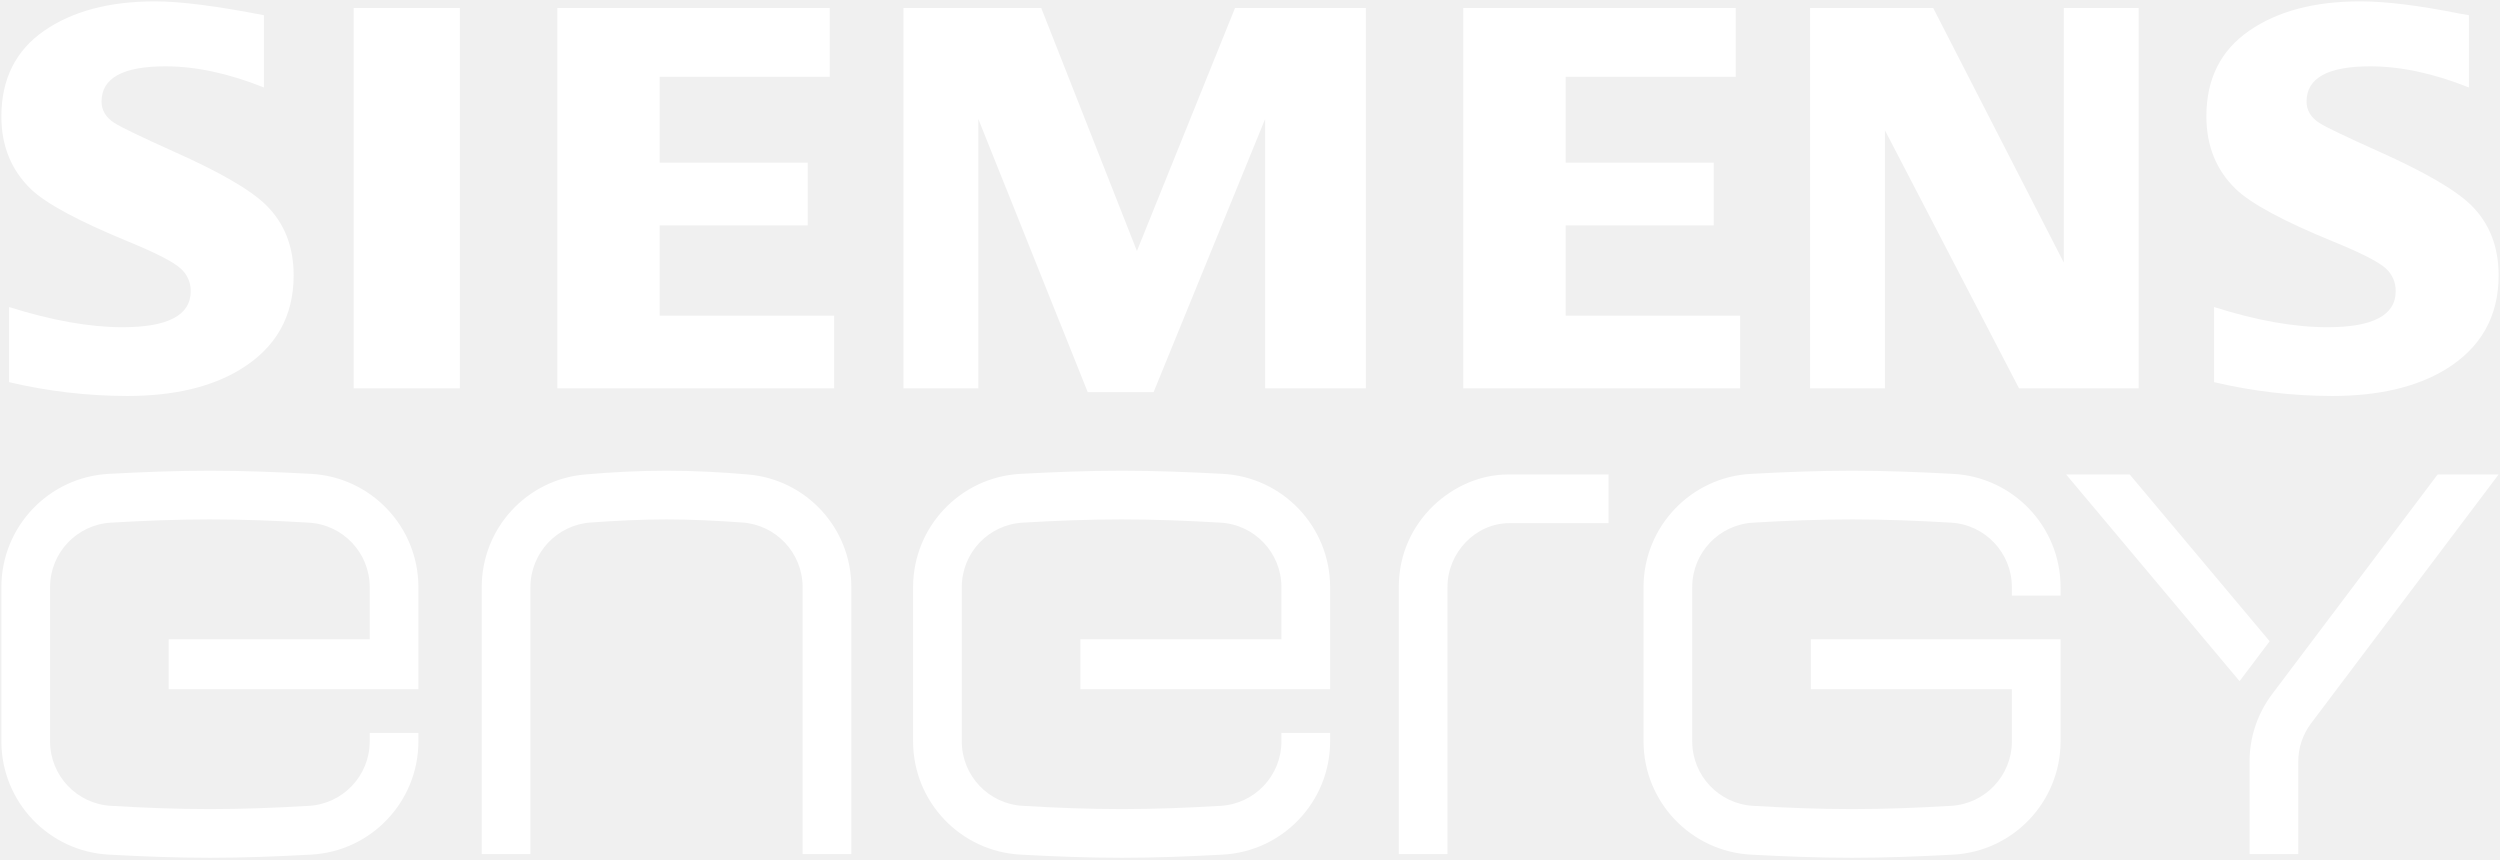
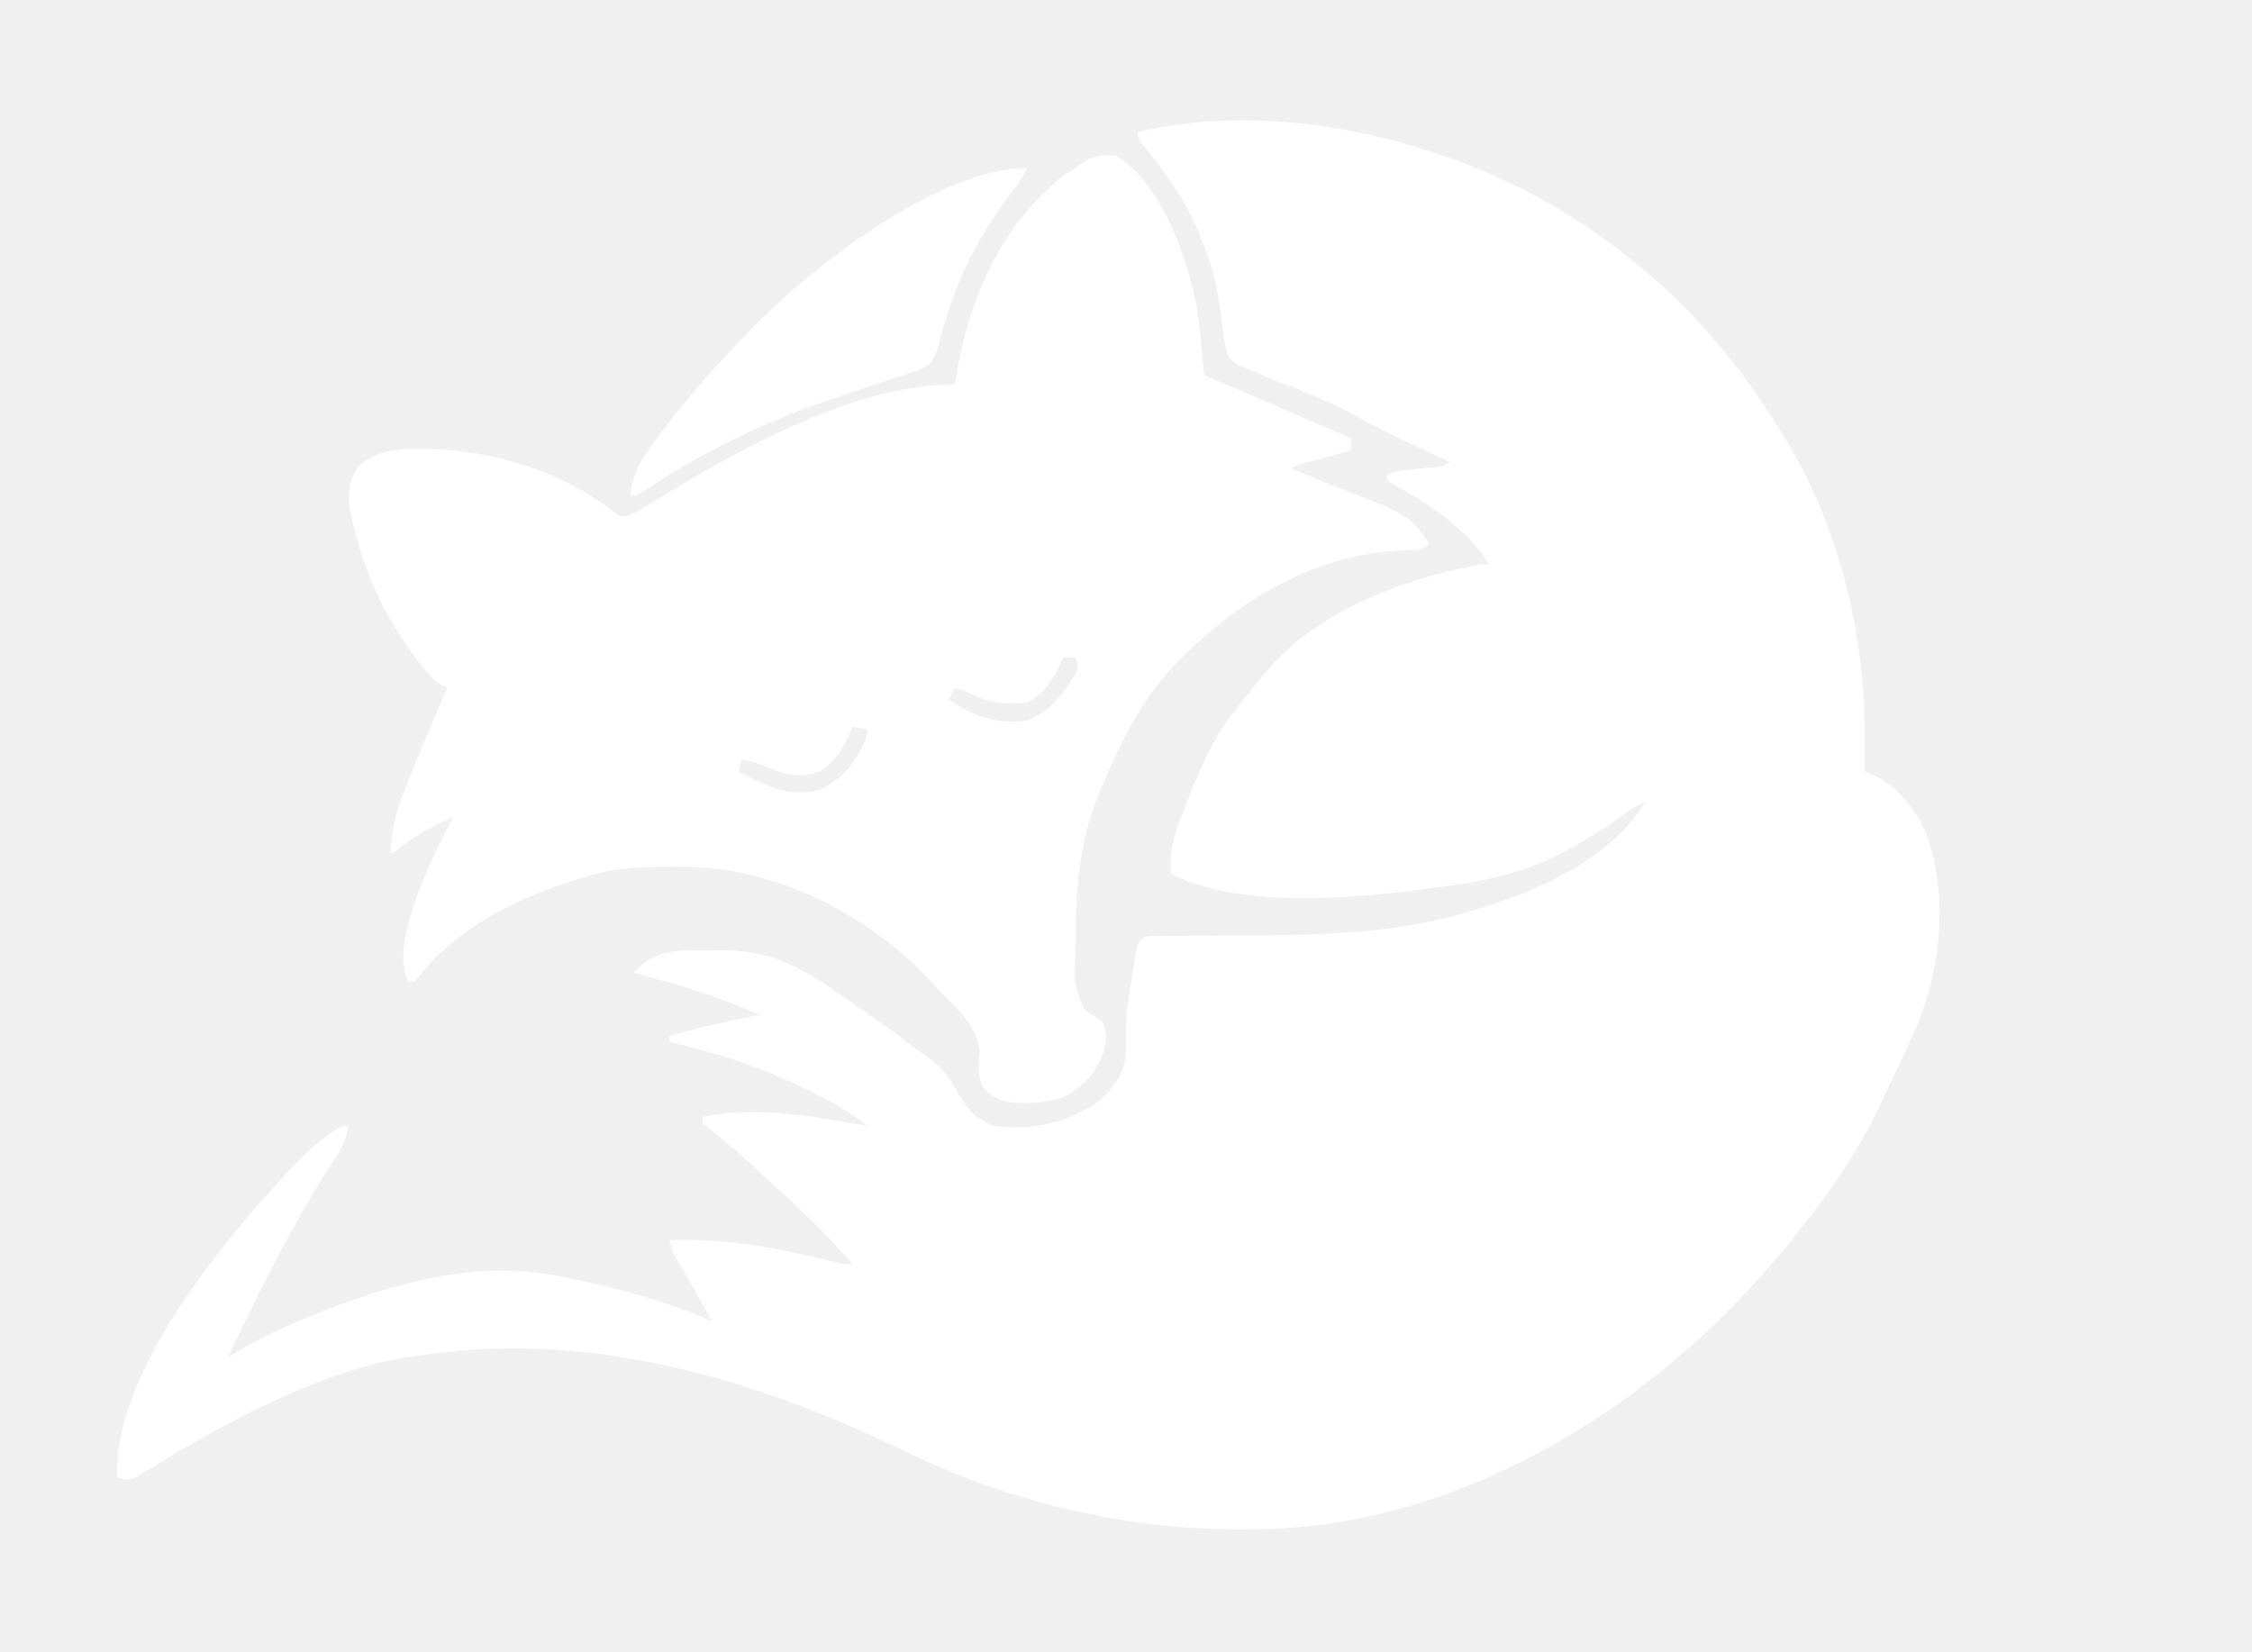
- <svg xmlns="http://www.w3.org/2000/svg" viewBox="0 0 1001.1 344.04">
-   <defs>
-     <style>.cls-1{fill:#fff;}</style>
-   </defs>
-   <g id="Energy">
-     <path class="cls-1" d="M299.604,190.006c-10.753-.945-21.744-1.514-32.699-1.514-11.041,0-21.946.569-32.699,1.512a45.25,45.25,0,0,0-41.301,44.988v107h19.5v-107a25.984,25.984,0,0,1,24.275-25.771c9.942-.692,20.02-1.229,30.225-1.229s20.282.538,30.224,1.229a25.984,25.984,0,0,1,24.276,25.771v107h19.5v-107A45.182,45.182,0,0,0,299.604,190.006Zm189.927-.264c-13.335-.708-26.802-1.25-40.396-1.25s-27.061.541-40.396,1.252A45.465,45.465,0,0,0,365.635,234.992v62a45.449,45.449,0,0,0,43.103,45.239c13.336.723,26.803,1.261,40.397,1.261s27.059-.542,40.397-1.261A45.451,45.451,0,0,0,532.635,296.992v-3.5h-19.5v3.5a25.865,25.865,0,0,1-24.403,25.703c-13.064.776-26.271,1.297-39.597,1.297s-26.53-.522-39.597-1.299A25.86,25.86,0,0,1,385.135,296.992v-62a25.863,25.863,0,0,1,24.403-25.701c13.067-.776,26.271-1.299,39.597-1.299s26.529.522,39.597,1.299A25.864,25.864,0,0,1,513.135,234.992v21h-80.5v20h100v-41A45.468,45.468,0,0,0,489.531,189.742Zm-365.085,0c-13.335-.708-26.802-1.25-40.396-1.25s-27.061.541-40.396,1.252A45.465,45.465,0,0,0,.55,234.992v62a45.449,45.449,0,0,0,43.103,45.239c13.336.723,26.803,1.261,40.397,1.261s27.059-.542,40.397-1.261A45.451,45.451,0,0,0,167.55,296.992v-3.5h-19.5v3.5a25.865,25.865,0,0,1-24.403,25.703c-13.064.776-26.271,1.297-39.597,1.297s-26.53-.522-39.597-1.299A25.86,25.86,0,0,1,20.05,296.992v-62a25.863,25.863,0,0,1,24.403-25.701c13.067-.776,26.271-1.299,39.597-1.299s26.529.522,39.597,1.299A25.864,25.864,0,0,1,148.05,234.992v21H67.55v20h100v-41A45.468,45.468,0,0,0,124.446,189.742Zm657.587.01c-13.338-.719-26.804-1.261-40.397-1.261s-27.061.537-40.397,1.261a45.449,45.449,0,0,0-43.103,45.239v62a45.465,45.465,0,0,0,43.104,45.248c13.334.711,26.802,1.252,40.396,1.252s27.06-.542,40.396-1.25A45.468,45.468,0,0,0,825.135,296.992v-41h-100v20h80.5v21a25.864,25.864,0,0,1-24.403,25.701c-13.067.776-26.271,1.299-39.597,1.299s-26.529-.523-39.597-1.299A25.863,25.863,0,0,1,677.635,296.992v-62a25.86,25.86,0,0,1,24.403-25.701c13.067-.778,26.271-1.299,39.597-1.299s26.532.521,39.597,1.297A25.865,25.865,0,0,1,805.635,234.992v3.5h19.5v-3.5A45.451,45.451,0,0,0,782.032,189.753ZM560.135,234.992v107h19.5v-107c0-13.673,11.226-25.5,24.772-25.5H644.135V189.984s-29.683.02-40.402.02C582.488,190.004,560.135,208.423,560.135,234.992Zm440.415-45H976.134L909.886,277.906a44.8,44.8,0,0,0-9.067,27.086v37h19.5v-37a25.384,25.384,0,0,1,5.146-15.358Zm-147.734,0H827.361l69.456,82.774,12.044-15.983Z" />
-   </g>
-   <g id="SIEMENS">
-     <path class="cls-1" d="M264.166,90.256h59.282V65.13H264.166V30.741H332.271V3.195H223.166V155.492H334.026V126.397H264.166Zm191.105,10.25-38.319-97.311h-55.156V155.492h29.972V47.662l43.804,109.376h26.369l44.664-109.376V155.492h40.334V3.195H494.551ZM69.493,60.66Q50.135,51.945,45.829,49.254q-5.167-3.333-5.165-8.602,0-14.101,25.621-14.091,18.195,0,39.403,8.469V6.097Q77.173.545,62.104.548q-27.336,0-44.342,11.723Q.554,24.101.55,46.693q0,17.539,11.818,29.043,9.119,8.719,39.19,21.081,16.756,6.889,20.836,10.764a11.778,11.778,0,0,1,3.977,9.032q0,14.417-27.291,14.42-19.766,0-45.444-8.082v30.077a207.294,207.294,0,0,0,47.234,5.541q27.762,0,45.198-10.535,21.516-13.009,21.521-37.761,0-17.221-10.978-28.084Q97.366,73.036,69.493,60.66ZM141.613,155.492h42.539V3.195H141.613ZM626.965,90.256h59.28V65.13H626.965V30.741h68.099V3.195H585.961V155.492h110.869V126.397H626.965Zm362.604-8.066q-9.327-9.153-37.005-21.529-19.683-8.816-23.778-11.406-5.155-3.333-5.147-8.602,0-14.101,25.503-14.091,18.291,0,39.508,8.469V6.097l-3.761-.653Q960.463.541,945.079.548q-27.338,0-44.344,11.723Q883.509,24.101,883.526,46.59q0,17.742,11.807,29.146,9.202,8.825,39.199,21.081,16.856,6.889,20.945,10.764a11.971,11.971,0,0,1,3.854,9.032q0,14.417-27.282,14.42-19.998,0-45.452-8.082v30.077a207.197,207.197,0,0,0,47.246,5.541q27.757,0,45.301-10.535,21.407-13.009,21.406-37.761Q1000.55,93.053,989.569,82.189Zm-163.137,22.957L774.125,3.195H724.821V155.492h29.976V52.169L808.493,155.492h47.903V3.195H826.433Z" />
-   </g>
+ <svg xmlns="http://www.w3.org/2000/svg" version="1.1" width="750" height="550">
+   <path d="M0 0 C0.848 0.283 1.697 0.567 2.571 0.858 C28.887 9.84 52.269 23.571 73 42 C73.991 42.869 74.983 43.738 76.004 44.633 C81.434 49.464 86.348 54.427 91 60 C92.212 61.363 92.212 61.363 93.449 62.754 C101.235 71.567 107.727 81.067 114 91 C114.566 91.882 114.566 91.882 115.144 92.783 C134.048 122.519 143.352 160.089 143.062 195.125 C143.058 196.177 143.053 197.229 143.049 198.312 C143.037 200.875 143.021 203.437 143 206 C143.782 206.298 144.563 206.596 145.369 206.903 C153.289 210.205 159.502 217.995 163.051 225.625 C170.992 245.494 168.644 270.86 160.54 290.29 C159.711 292.201 158.861 294.102 158 296 C157.694 296.677 157.388 297.354 157.073 298.051 C155.107 302.364 153.075 306.643 151.006 310.908 C150.051 312.894 149.124 314.892 148.203 316.895 C140.189 333.991 129.032 349.509 117 364 C116.545 364.557 116.09 365.113 115.621 365.687 C76.902 412.932 18.903 450.951 -42.868 457.378 C-88.233 461.577 -135.035 452.505 -175.976 432.63 C-228.01 407.382 -283.913 391.182 -342 401 C-342.7 401.113 -343.4 401.225 -344.121 401.341 C-372.859 406.256 -404.114 423.482 -428.557 438.482 C-429.351 438.96 -430.146 439.438 -430.965 439.93 C-431.995 440.568 -431.995 440.568 -433.047 441.218 C-435.441 442.176 -436.614 441.859 -439 441 C-440.164 406.718 -405.298 364.442 -383.17 340.359 C-377.431 334.226 -371.459 328.004 -364 324 C-363.34 324 -362.68 324 -362 324 C-362.567 327.724 -363.556 330.289 -365.59 333.449 C-366.388 334.708 -366.388 334.708 -367.202 335.991 C-368.061 337.326 -368.061 337.326 -368.938 338.688 C-381.56 358.695 -392.03 379.576 -402 401 C-401.077 400.443 -400.154 399.886 -399.203 399.312 C-388.542 393.02 -377.617 388.244 -366 384 C-364.705 383.524 -364.705 383.524 -363.384 383.038 C-340.415 374.699 -316.362 369.079 -292 374 C-291.16 374.163 -290.319 374.325 -289.453 374.493 C-272.716 377.76 -256.698 382.295 -241 389 C-244.703 382.109 -248.541 375.328 -252.582 368.629 C-253.811 366.35 -254.54 364.527 -255 362 C-235.819 361.38 -217.982 364.833 -199.426 369.481 C-196.925 370.105 -196.925 370.105 -194 370 C-204.784 358.209 -204.784 358.209 -216.414 347.27 C-219.66 344.421 -222.792 341.458 -225.938 338.5 C-231.13 333.627 -236.459 329.077 -242.086 324.707 C-242.718 324.144 -243.349 323.58 -244 323 C-244 322.34 -244 321.68 -244 321 C-226.831 317.069 -206.13 321.007 -189 324 C-195.713 319.015 -202.492 314.973 -210.062 311.438 C-211.065 310.965 -212.068 310.492 -213.102 310.006 C-226.694 303.704 -240.417 299.337 -255 296 C-255 295.34 -255 294.68 -255 294 C-245.058 291.222 -235.147 288.9 -225 287 C-238.608 280.842 -252.57 276.787 -267 273 C-261.416 267.204 -257.113 265.865 -249.176 265.566 C-246.555 265.549 -243.934 265.548 -241.312 265.562 C-240.014 265.543 -238.715 265.523 -237.377 265.502 C-222.566 265.509 -212.63 270.278 -200.688 278.562 C-199.495 279.375 -198.302 280.186 -197.108 280.997 C-189.598 286.117 -182.154 291.334 -174.902 296.816 C-173.129 298.151 -171.333 299.458 -169.504 300.715 C-164.566 304.131 -161.869 307.756 -159 313 C-155.962 318.343 -152.825 321.89 -147 324 C-134.571 325.603 -122.748 323.107 -112.422 316.02 C-107.612 312.009 -104.076 307.295 -103.125 301 C-103 298.331 -103.035 295.737 -103.109 293.059 C-103.116 286.968 -102.109 281.06 -101.125 275.062 C-100.864 273.36 -100.864 273.36 -100.598 271.623 C-100.337 270.002 -100.337 270.002 -100.07 268.348 C-99.835 266.878 -99.835 266.878 -99.594 265.379 C-99 263 -99 263 -97 261 C-94.594 260.742 -94.594 260.742 -91.526 260.729 C-90.375 260.719 -89.224 260.708 -88.039 260.698 C-86.781 260.696 -85.523 260.694 -84.227 260.691 C-82.227 260.673 -80.227 260.654 -78.228 260.634 C-73.316 260.589 -68.404 260.566 -63.492 260.544 C-39.303 260.423 -14.777 260.082 8.625 253.312 C9.87 252.965 11.115 252.618 12.398 252.26 C33.405 246.201 58.134 235.494 70 216 C66.442 217.614 63.469 219.771 60.312 222.062 C55.24 225.64 50.031 228.814 44.562 231.75 C43.92 232.102 43.278 232.454 42.616 232.817 C31.026 238.897 18.885 242.014 6 243.812 C4.904 243.97 4.904 243.97 3.786 244.131 C-21.92 247.774 -64.35 252.471 -88 240 C-88.847 231.152 -85.791 223.879 -82.562 215.812 C-82.29 215.12 -82.018 214.428 -81.737 213.715 C-77.801 203.737 -73.659 194.492 -67 186 C-65.967 184.637 -65.967 184.637 -64.914 183.246 C-62.996 180.78 -61.014 178.387 -59 176 C-58.484 175.339 -57.969 174.677 -57.438 173.996 C-40.176 152.636 -11.189 141.926 15 137 C15.99 137 16.98 137 18 137 C10.733 125.233 -2.408 116.501 -14.41 110.051 C-15.197 109.531 -15.197 109.531 -16 109 C-16 108.34 -16 107.68 -16 107 C-13.507 106.169 -11.596 105.769 -9.023 105.5 C-8.271 105.418 -7.518 105.335 -6.742 105.25 C-5.156 105.083 -3.57 104.916 -1.984 104.75 C1.824 104.663 1.824 104.663 5 103 C4.392 102.714 3.785 102.428 3.158 102.133 C-17.112 92.57 -17.112 92.57 -26.688 87.312 C-35.064 82.745 -43.828 79.363 -52.704 75.902 C-56.037 74.592 -59.337 73.235 -62.625 71.812 C-63.628 71.386 -64.631 70.959 -65.664 70.52 C-68.69 68.551 -69.112 67.498 -70 64 C-70.554 60.657 -70.966 57.301 -71.375 53.938 C-72.449 45.893 -73.918 38.547 -77 31 C-77.63 29.329 -77.63 29.329 -78.273 27.625 C-82.926 15.904 -89.828 6.433 -97.785 -3.293 C-99 -5 -99 -5 -99 -7 C-66.762 -14.715 -31.061 -10.42 0 0 Z " fill="#ffffff" transform="translate(478,51)" />
+   <path d="M0 0 C15.14 9.91 22.784 32.37 26.41 49.34 C27.673 57.179 28.33 65.092 29 73 C29.643 73.264 30.286 73.529 30.948 73.802 C40.763 77.863 50.505 82.089 60.25 86.312 C61.978 87.061 63.706 87.809 65.434 88.557 C69.623 90.37 73.812 92.185 78 94 C78 95.32 78 96.64 78 98 C77.465 98.146 76.93 98.292 76.379 98.443 C73.961 99.106 71.543 99.772 69.125 100.438 C68.283 100.668 67.441 100.898 66.574 101.135 C65.366 101.468 65.366 101.468 64.133 101.809 C63.389 102.013 62.646 102.217 61.879 102.427 C59.936 102.962 59.936 102.962 58 104 C63.825 106.451 69.652 108.872 75.551 111.142 C97.274 119.583 97.274 119.583 104 129 C101.138 131.862 99.071 131.236 95.062 131.312 C64.519 132.589 37.751 149.439 17.439 171.375 C9.089 180.807 3.088 191.535 -2 203 C-2.474 204.068 -2.474 204.068 -2.958 205.157 C-3.917 207.364 -4.84 209.584 -5.75 211.812 C-6.154 212.768 -6.154 212.768 -6.567 213.743 C-12.17 228.073 -13.747 243.305 -13.741 258.566 C-13.75 261.292 -13.824 264.013 -13.898 266.738 C-14.279 275.651 -14.279 275.651 -11.201 283.717 C-9.211 285.441 -7.281 286.707 -5 288 C-3.484 291.032 -3.483 293.723 -4 297 C-6.456 304.265 -10.196 309.358 -17 313 C-21.436 314.79 -25.227 315.297 -30 315.312 C-31.176 315.329 -32.351 315.346 -33.562 315.363 C-38.502 314.841 -41.72 313.581 -44.879 309.68 C-46.535 305.722 -46.028 302.339 -45.715 298.133 C-46.499 289.517 -53.957 283.363 -59.629 277.438 C-60.82 276.189 -61.99 274.92 -63.156 273.648 C-82.931 252.733 -112.736 237.554 -141.707 236.699 C-144.075 236.68 -146.444 236.676 -148.812 236.688 C-150.054 236.693 -151.296 236.699 -152.575 236.705 C-161.143 236.818 -168.806 237.349 -177 240 C-177.644 240.199 -178.287 240.397 -178.951 240.602 C-198.874 246.809 -218.538 256.022 -231.875 272.5 C-232.576 273.325 -233.278 274.15 -234 275 C-234.66 275 -235.32 275 -236 275 C-239.916 267.167 -236.225 255.749 -233.702 247.993 C-230.302 238.343 -225.725 229.058 -221 220 C-227.649 223.125 -233.842 226.27 -239.574 230.898 C-241 232 -241 232 -242 232 C-241.588 225.382 -240.543 219.668 -238.125 213.5 C-237.829 212.72 -237.533 211.939 -237.228 211.135 C-232.798 199.633 -227.878 188.318 -223 177 C-223.609 176.726 -224.218 176.451 -224.845 176.168 C-228.054 174.428 -229.991 171.714 -232.188 168.875 C-232.667 168.258 -233.146 167.642 -233.639 167.006 C-243.762 153.633 -250.542 138.941 -254.375 122.625 C-254.555 121.876 -254.735 121.126 -254.921 120.354 C-256.255 114.233 -256.395 109.267 -253 103.75 C-248.876 99.296 -242.575 97.966 -236.695 97.496 C-212.154 96.767 -187.179 103.324 -167.672 118.375 C-165.243 120.234 -165.243 120.234 -163.094 119.752 C-160.793 118.926 -158.909 117.884 -156.832 116.594 C-156.03 116.102 -155.228 115.61 -154.402 115.103 C-153.12 114.309 -153.12 114.309 -151.812 113.5 C-124.389 96.832 -86.763 76 -54 76 C-53.87 75.122 -53.87 75.122 -53.738 74.227 C-49.523 48.47 -39.234 23.593 -18.281 6.824 C-15.893 5.128 -13.509 3.51 -11 2 C-10.389 1.609 -9.778 1.219 -9.148 0.816 C-5.922 -0.41 -3.419 -0.368 0 0 Z M-18 167 C-18.303 167.675 -18.606 168.351 -18.918 169.047 C-21.695 174.959 -23.978 178.989 -30 182 C-38.067 182.768 -43.894 181.757 -51 178 C-51.99 177.67 -52.98 177.34 -54 177 C-54.66 178.32 -55.32 179.64 -56 181 C-47.487 186.661 -40.41 189.315 -30 188 C-22.728 185.285 -17.928 179.234 -14.062 172.75 C-12.655 169.975 -12.655 169.975 -14 167 C-15.32 167 -16.64 167 -18 167 Z M-88 190 C-88.291 190.664 -88.583 191.328 -88.883 192.012 C-91.535 197.726 -93.749 201.461 -99 205 C-105.987 207.329 -111.118 205.897 -117.605 202.973 C-120.064 201.974 -122.389 201.441 -125 201 C-125.33 202.32 -125.66 203.64 -126 205 C-117.305 209.668 -109.02 213.846 -99 211 C-91.516 207.642 -87.394 202.345 -84 195 C-83.344 192.809 -83.344 192.809 -83 191 C-84.65 190.67 -86.3 190.34 -88 190 Z " fill="#ffffff" transform="translate(372,52)" />
+   <path d="M0 0 C-1.414 3.269 -3.405 5.914 -5.579 8.718 C-16.347 22.699 -23.646 37.639 -28.267 54.649 C-28.509 55.425 -28.751 56.201 -29 57 C-29.22 57.949 -29.22 57.949 -29.445 58.918 C-30.32 62.018 -31.013 64.306 -33.715 66.205 C-35.968 67.192 -38.215 67.954 -40.566 68.676 C-41.853 69.113 -41.853 69.113 -43.166 69.56 C-45.004 70.181 -46.846 70.789 -48.692 71.385 C-53.517 72.944 -58.306 74.608 -63.102 76.254 C-64.523 76.737 -64.523 76.737 -65.974 77.229 C-88.21 84.801 -108.533 94.844 -128.066 107.855 C-130 109 -130 109 -132 109 C-131.57 103.377 -130.009 99.694 -126.75 95.062 C-126.31 94.421 -125.869 93.78 -125.416 93.12 C-117.083 81.198 -107.609 70.11 -97.548 59.62 C-96.499 58.522 -95.456 57.417 -94.421 56.306 C-75.008 35.504 -30.555 0 0 0 Z " fill="#ffffff" transform="translate(342,56)" />
</svg>
